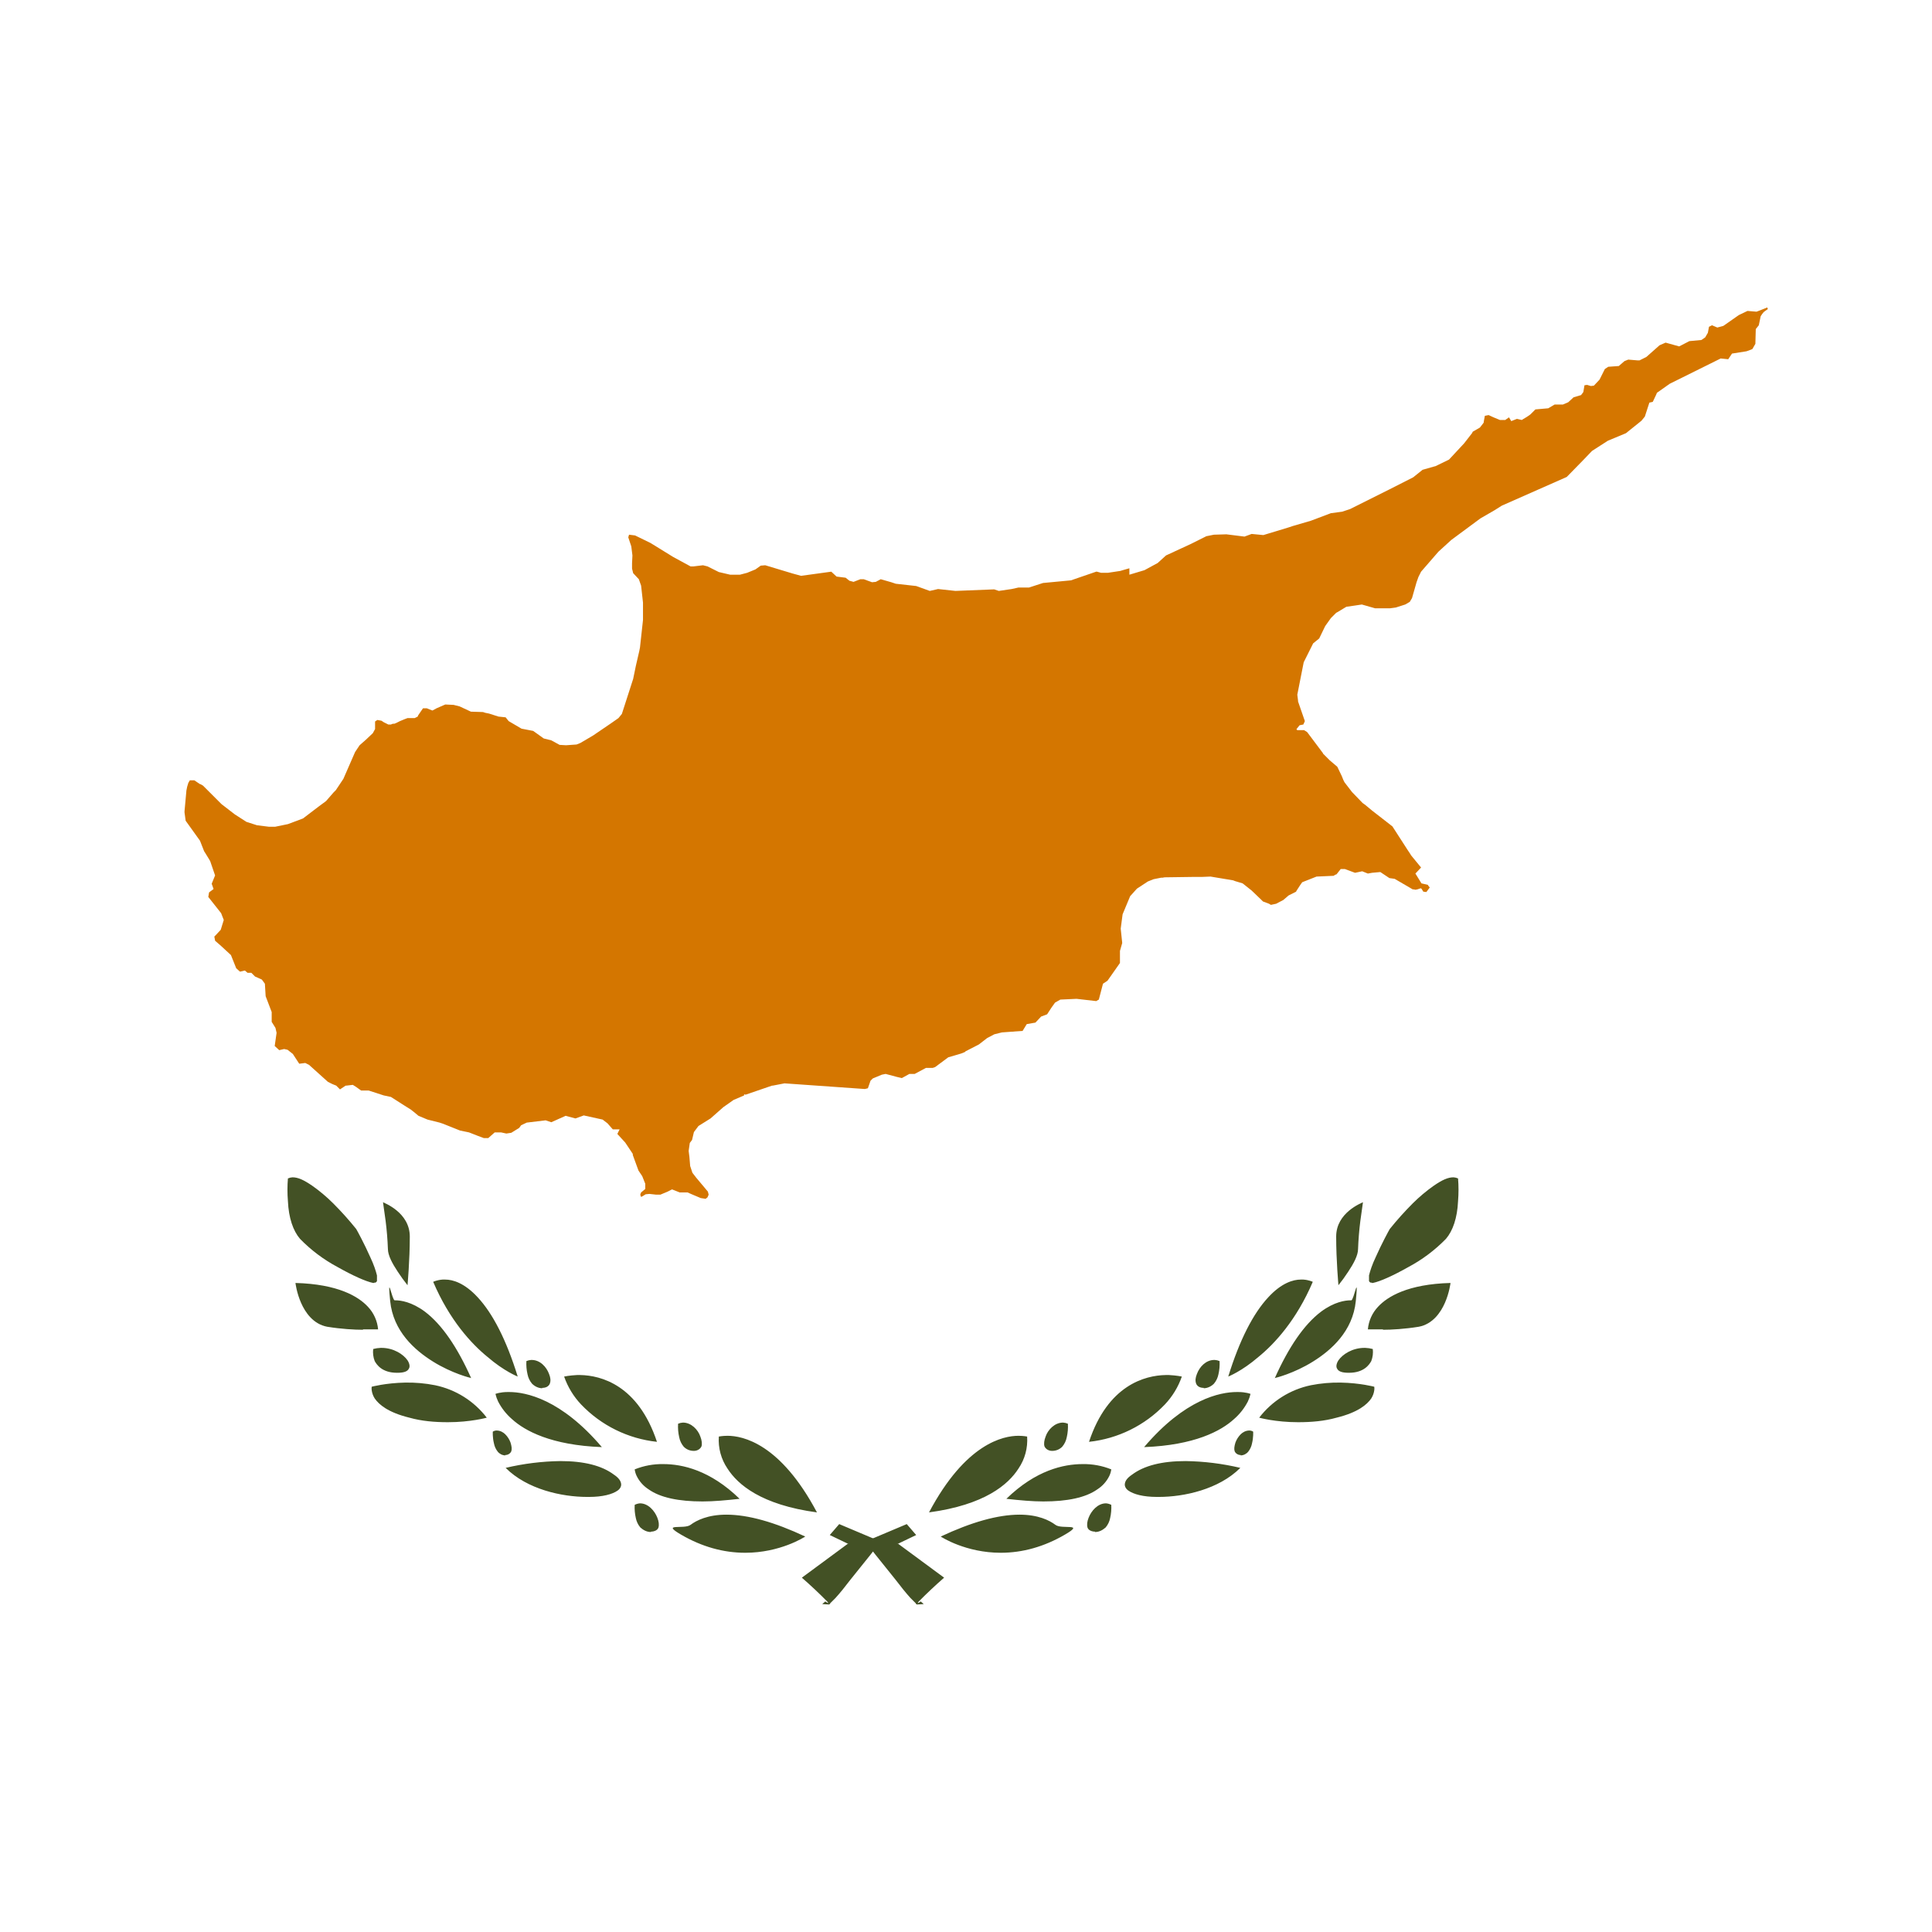
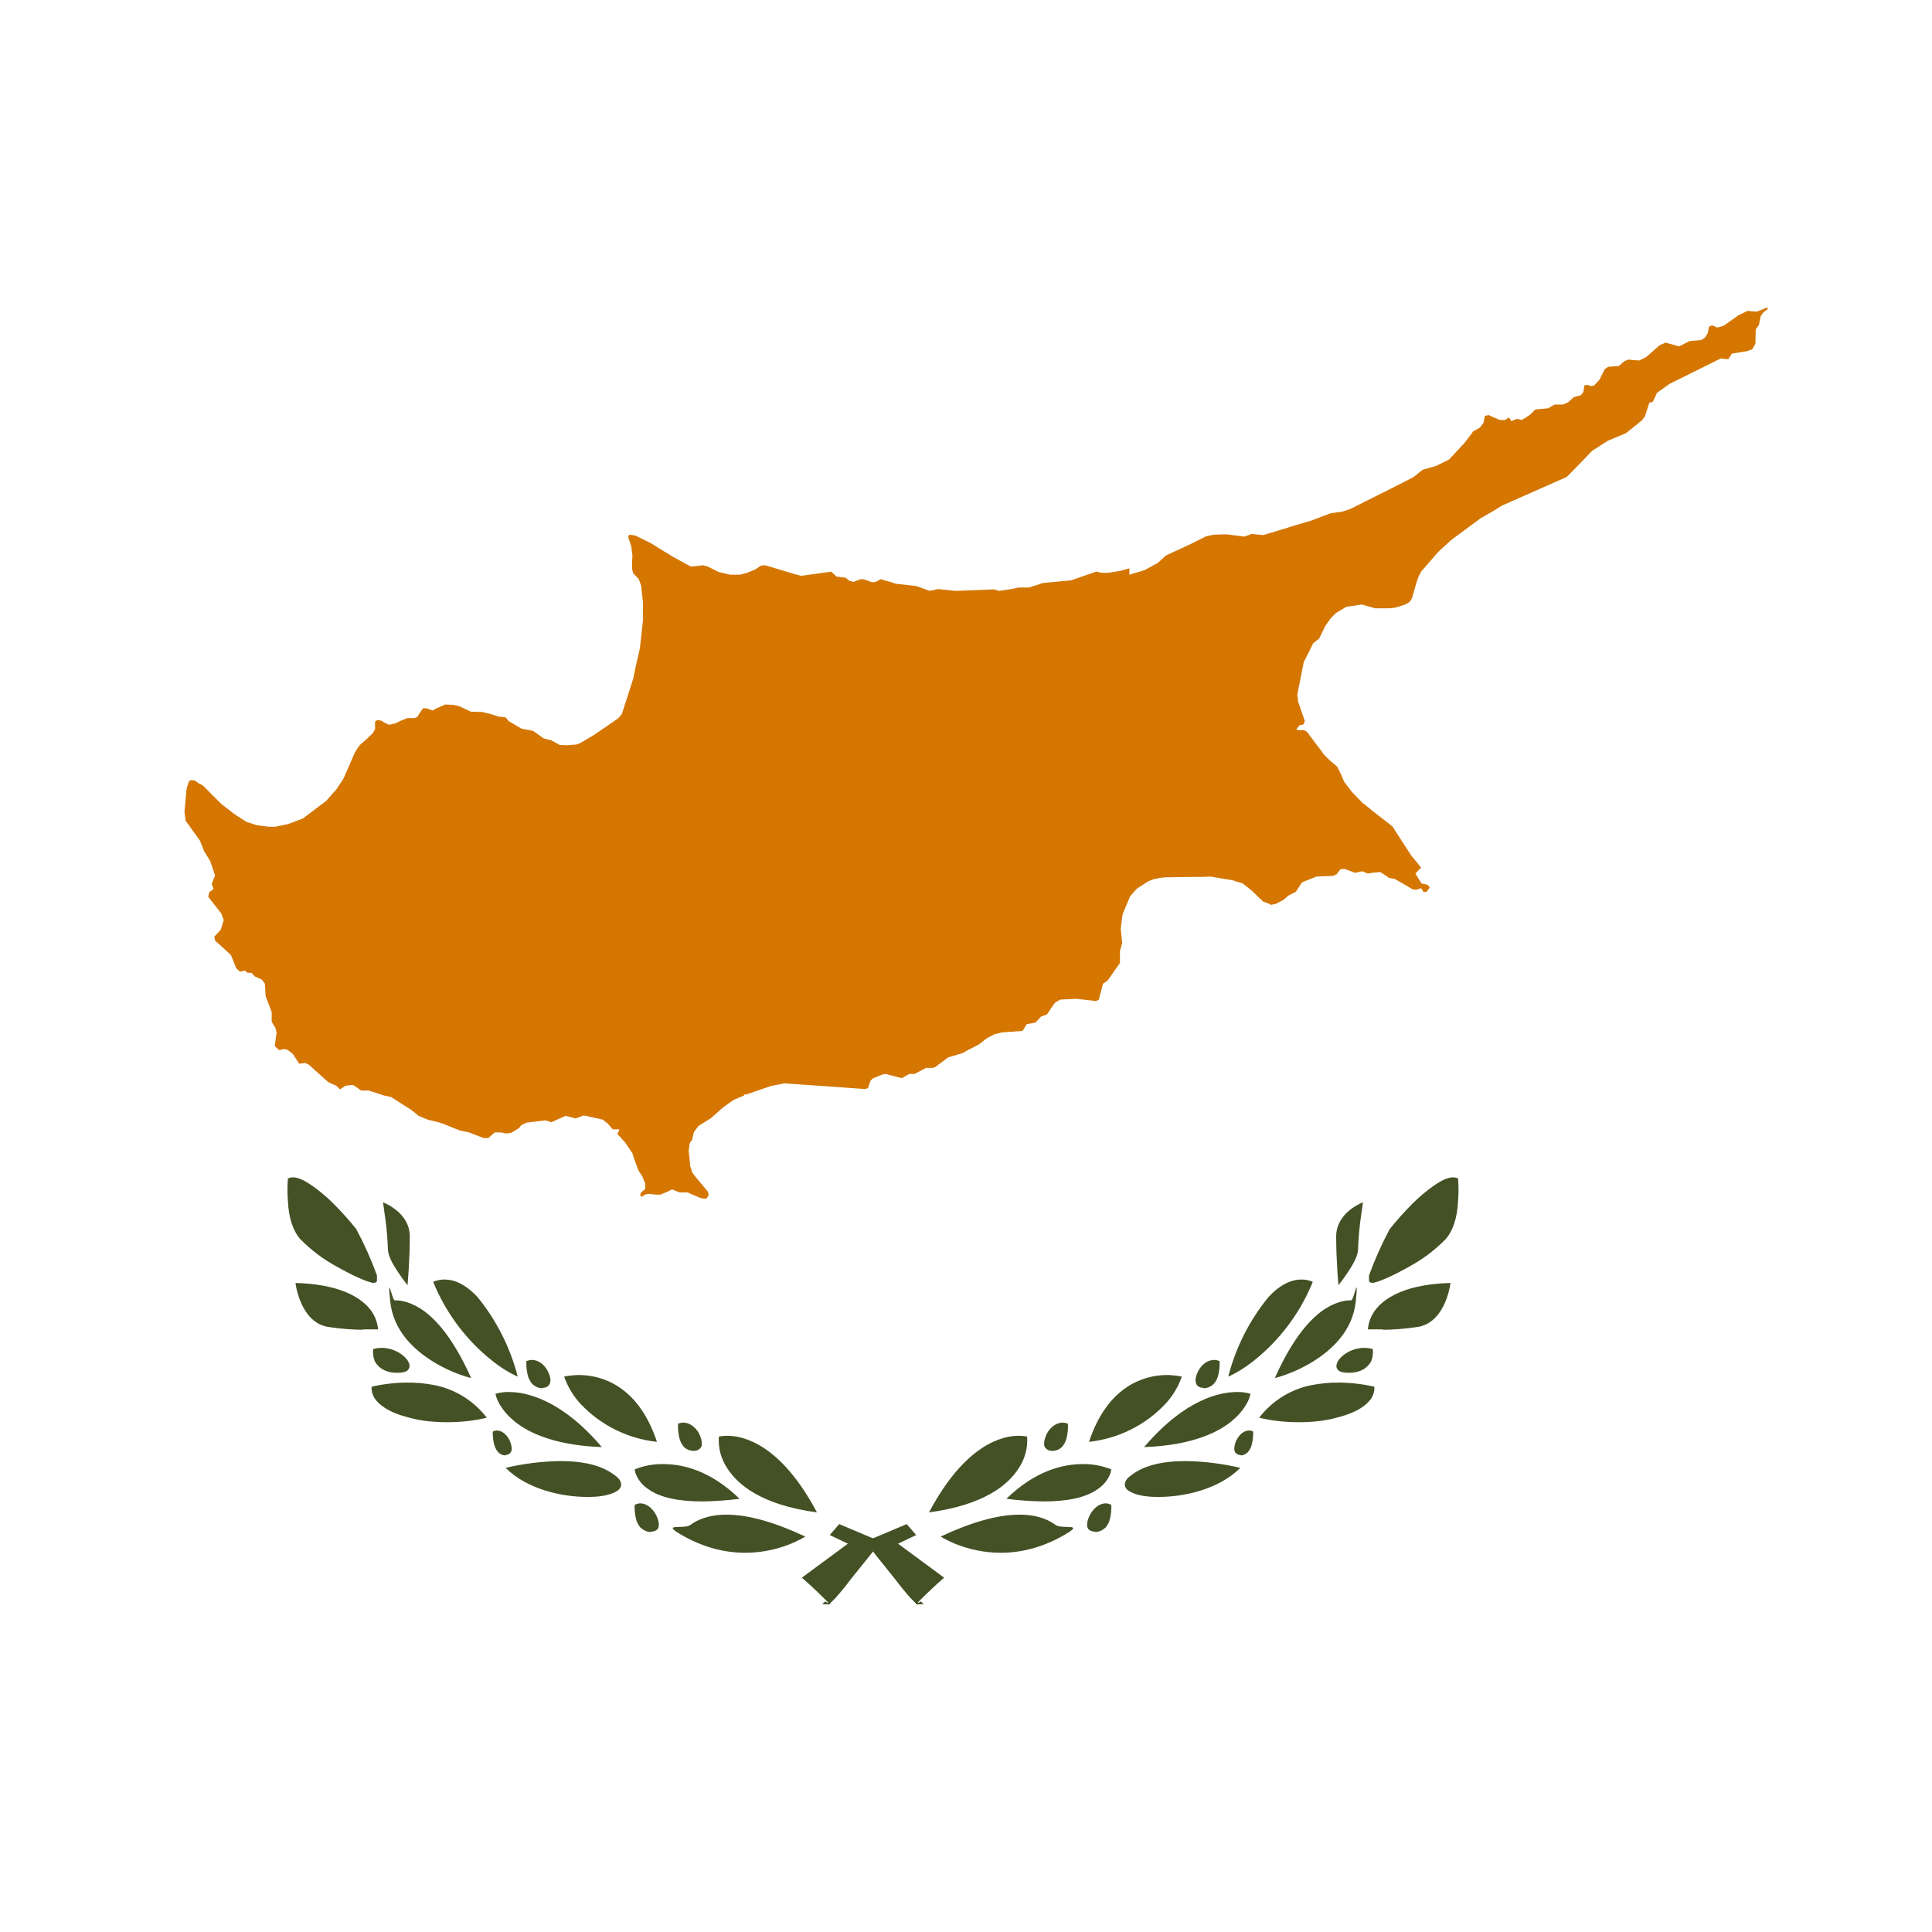
- <svg xmlns="http://www.w3.org/2000/svg" xmlns:xlink="http://www.w3.org/1999/xlink" id="flag-icon-css-cy" width="512" height="512">
+ <svg xmlns="http://www.w3.org/2000/svg" xmlns:xlink="http://www.w3.org/1999/xlink" id="flag-icon-css-cy" viewBox="0 0 512 512">
  <path fill="#fff" d="M0 0h512v512H0z" />
-   <path id="a" fill="#435125" d="M243 425.2a.9.9 0 0 1-.3-.2v-.1l-1.4-1.4c-1.2-1.3-2.7-3.2-4-4.9L232 412l-.7-.9-6.6-2-4.8-2.3 2.5-2.9 9 3.8 6.6 1.4 12.2 9a122.2 122.2 0 0 0-6.8 6.4 2.2 2.2 0 0 0-.2.4l.8-.5.8.7-1.7.1zm-45.5-13.7c-5.8 0-11.5-1.6-17-4.8s.8-1.3 2.5-2.6c1.6-1.2 4.6-2.7 9.5-2.7 5.8 0 12.8 2 20.9 5.8-.3.2-6.7 4.3-15.9 4.3zm-25-5.5c-1.1 0-2-.5-2.8-1.2a5.5 5.5 0 0 1-1.2-2.5 12.5 12.5 0 0 1-.3-3.5 3.7 3.7 0 0 1 1.4-.4c2.2 0 3.9 2 4.6 3.8.4 1 .5 1.9.3 2.6s-1.1 1.1-2 1.1zm44-5.2c-14.8-2-21-7.4-23.7-11.6a13.4 13.4 0 0 1-2.3-8.5s1-.2 2.3-.2c4 0 14 2 23.7 20.3zm-30.3-2.9c-6.3 0-11.2-1-14.3-3.2a8.8 8.8 0 0 1-3.2-3.6 5.8 5.8 0 0 1-.5-1.7 19.4 19.4 0 0 1 7.6-1.4c5 0 12.4 1.6 20.2 9.2-3.6.4-6.9.7-9.8.7zm-30.6-1.2c-6.7 0-15.9-2-21.6-7.7a66.9 66.9 0 0 1 14.5-1.8c6.3 0 11 1.2 14.2 3.6 1.2.8 1.8 1.6 1.9 2.4.1.6-.2 1.3-.9 1.8-1.4 1-4 1.7-7.6 1.7h-.5zm-21.7-11a2.7 2.7 0 0 1-2-1 5 5 0 0 1-1-2.2c-.4-1.6-.3-3.1-.3-3.1.3-.2.7-.3 1-.3 1 0 1.8.5 2.3 1a6 6 0 0 1 1.4 2.2c.3 1 .4 1.7.2 2.3-.2.5-.8 1-1.6 1zm50-1.2c-1.1 0-2-.4-2.7-1.1a5.5 5.5 0 0 1-1.2-2.5 12.5 12.5 0 0 1-.3-3.6 3.7 3.7 0 0 1 1.3-.3c2.2 0 4 1.9 4.6 3.7.4 1 .5 2 .3 2.6-.3.7-1.1 1.2-2 1.2zm-24.4-1c-13.4-.5-20.4-4.3-23.8-7.4a15.7 15.7 0 0 1-3.7-4.7 10 10 0 0 1-.7-2s1.2-.5 3.3-.5h.3c4.5 0 13.8 1.9 24.6 14.6zm14.6-1.4a32.6 32.6 0 0 1-20.1-9.9 20.6 20.6 0 0 1-4.5-7.4s1.4-.3 3.4-.4a16.2 16.2 0 0 1 .9 0c5.4.1 15.3 2.6 20.3 17.7zm-55.4-5.2c-3.6 0-7-.3-10.2-1.2-5.7-1.4-8.1-3.5-9.2-5.1a5.4 5.4 0 0 1-.8-2.2 3.6 3.6 0 0 1 0-.9s3.7-1 8.9-1.1a37.4 37.4 0 0 1 7.9.7 23.2 23.2 0 0 1 13.7 8.6s-4.3 1.2-10.3 1.2zm25-9c-1 0-2-.5-2.7-1.2a5.5 5.5 0 0 1-1.2-2.5 12.3 12.3 0 0 1-.3-3.5 3.7 3.7 0 0 1 1.3-.3h.1c2.2 0 3.9 1.8 4.6 3.7.4 1 .5 1.8.2 2.6-.3.7-1 1.1-2 1.1zm-18.8-2.7c-.1 0-5.1-1.2-10.2-4.4-4.8-3-10.5-8-11.3-16s.5-.2 1.2-.2h.2c1.4 0 4.3.4 7.8 3 4.5 3.4 8.6 9.4 12.3 17.7zm12.3-.4s-3.6-1.4-8-5.2c-4.3-3.5-10.1-9.8-14.4-19.9 0 0 1-.5 2.5-.6a3.7 3.7 0 0 1 .3 0h.4c2 0 5.1.9 8.6 4.7 4 4.3 7.6 11.3 10.6 21zm-32-1c-4 0-5.4-2.2-5.9-3.1a6.7 6.7 0 0 1-.4-3.2 9 9 0 0 1 2-.3h.2c3.2 0 5.8 1.7 6.9 3.3.2.3.9 1.5.3 2.3-.4.7-1.4 1-3 1zm-9-11.4c-2.3 0-5.8-.2-9.5-.8-3.7-.7-5.8-3.8-6.9-6.3-1.2-2.7-1.5-5.3-1.5-5.3 11.3.3 16.7 3.6 19.2 6.3a10 10 0 0 1 2.7 6h-4zm11.8-11.8a45.6 45.6 0 0 1-2.6-3.6c-1.4-2.1-2.6-4.3-2.6-6a85 85 0 0 0-.6-7.4l-.7-5c.3.2 7.1 2.7 7.1 9.1 0 6.4-.6 12.8-.6 12.9zm-8.8-.6h-.3c-2-.4-5.5-2-9.4-4.2a40.5 40.5 0 0 1-10-7.5c-1.8-2.1-3-5.5-3.2-10a37 37 0 0 1 0-6 3.5 3.5 0 0 1 1.2-.3c1.5 0 3 .7 5.2 2.2a42.4 42.4 0 0 1 5.6 4.7 84.5 84.5 0 0 1 6.1 6.8c.3.5 2.2 4 3.7 7.4 1 2.1 1.5 3.7 1.8 4.9v1.5a.8.8 0 0 1-.4.4 1 1 0 0 1-.4 0z" />
+   <path id="a" fill="#435125" d="M243 425.2a.9.9 0 01-.3-.2v-.1l-1.4-1.4a75.9 75.9 0 01-4-4.9L232 412l-.7-.9-6.6-2-4.8-2.3 2.5-2.9 9 3.8 6.6 1.4 12.2 9a122.2 122.2 0 00-6.8 6.4 2.2 2.2 0 00-.2.4l.8-.5.8.7-1.7.1zm-45.5-13.7c-5.8 0-11.5-1.6-17-4.8s.8-1.3 2.5-2.6c1.6-1.2 4.6-2.7 9.5-2.7 5.8 0 12.8 2 20.9 5.8-.3.2-6.7 4.3-15.9 4.3zm-25-5.5c-1.1 0-2-.5-2.8-1.2a5.5 5.5 0 01-1.2-2.5 12.5 12.5 0 01-.3-3.5 3.7 3.7 0 011.4-.4c2.2 0 3.9 2 4.6 3.8.4 1 .5 1.9.3 2.6s-1.1 1.1-2 1.1zm44-5.2c-14.8-2-21-7.4-23.7-11.6a13.4 13.4 0 01-2.3-8.5s1-.2 2.3-.2c4 0 14 2 23.7 20.3zm-30.3-2.9c-6.3 0-11.2-1-14.3-3.2a8.8 8.8 0 01-3.2-3.6 5.8 5.8 0 01-.5-1.7 19.4 19.4 0 017.6-1.4c5 0 12.4 1.6 20.2 9.2a92 92 0 01-9.8.7zm-30.6-1.2c-6.7 0-15.9-2-21.6-7.7a66.9 66.9 0 0114.5-1.8c6.3 0 11 1.2 14.2 3.6 1.2.8 1.8 1.6 1.9 2.4.1.6-.2 1.3-.9 1.8-1.4 1-4 1.7-7.6 1.7h-.5zm-21.7-11a2.7 2.7 0 01-2-1 5 5 0 01-1-2.2c-.4-1.6-.3-3.1-.3-3.1a2 2 0 011-.3c1 0 1.8.5 2.3 1a6 6 0 011.4 2.2c.3 1 .4 1.7.2 2.3-.2.5-.8 1-1.6 1zm50-1.2c-1.1 0-2-.4-2.7-1.1a5.5 5.5 0 01-1.2-2.5 12.5 12.5 0 01-.3-3.6 3.7 3.7 0 011.3-.3c2.2 0 4 1.9 4.6 3.7.4 1 .5 2 .3 2.6-.3.7-1.1 1.2-2 1.2zm-24.4-1c-13.4-.5-20.4-4.3-23.8-7.4a15.7 15.7 0 01-3.7-4.7 10 10 0 01-.7-2s1.2-.5 3.3-.5h.3c4.5 0 13.8 1.9 24.6 14.6zm14.6-1.4a32.6 32.6 0 01-20.1-9.9 20.6 20.6 0 01-4.5-7.4s1.4-.3 3.4-.4a16.2 16.2 0 01.9 0c5.4.1 15.3 2.6 20.3 17.7zm-55.4-5.2c-3.6 0-7-.3-10.2-1.2-5.7-1.4-8.1-3.5-9.2-5.1a5.4 5.4 0 01-.8-2.2 3.6 3.6 0 010-.9s3.7-1 8.9-1.1a37.4 37.4 0 017.9.7 23.2 23.2 0 0113.7 8.6s-4.3 1.2-10.3 1.2zm25-9c-1 0-2-.5-2.7-1.2a5.5 5.5 0 01-1.2-2.5 12.3 12.3 0 01-.3-3.5 3.7 3.7 0 011.3-.3h.1c2.2 0 3.9 1.8 4.6 3.7.4 1 .5 1.8.2 2.6-.3.7-1 1.1-2 1.1zm-18.8-2.7c-.1 0-5.1-1.2-10.2-4.4-4.8-3-10.5-8-11.3-16s.5-.2 1.2-.2h.2c1.4 0 4.3.4 7.8 3 4.5 3.4 8.6 9.4 12.3 17.7zm12.3-.4s-3.6-1.4-8-5.2a51.4 51.4 0 01-14.4-19.9s1-.5 2.5-.6a3.7 3.7 0 01.3 0h.4c2 0 5.1.9 8.6 4.7a55 55 0 0110.6 21zm-32-1c-4 0-5.4-2.2-5.9-3.1a6.7 6.7 0 01-.4-3.2 9 9 0 012-.3h.2c3.2 0 5.8 1.7 6.9 3.3.2.3.9 1.5.3 2.3-.4.7-1.4 1-3 1zm-9-11.4c-2.3 0-5.8-.2-9.5-.8-3.7-.7-5.8-3.8-6.9-6.3a20.4 20.4 0 01-1.5-5.3c11.3.3 16.7 3.6 19.2 6.3a10 10 0 012.7 6h-4zm11.8-11.8a45.6 45.6 0 01-2.6-3.6c-1.4-2.1-2.6-4.3-2.6-6a85 85 0 00-.6-7.4l-.7-5c.3.2 7.1 2.7 7.1 9.1 0 6.4-.6 12.8-.6 12.9zm-8.8-.6h-.3c-2-.4-5.5-2-9.4-4.2a40.5 40.5 0 01-10-7.5c-1.8-2.1-3-5.5-3.2-10a37 37 0 010-6 3.5 3.5 0 011.2-.3c1.5 0 3 .7 5.2 2.2a42.4 42.4 0 015.6 4.7 84.5 84.5 0 016.1 6.8 93.9 93.9 0 015.5 12.3v1.5a.8.8 0 01-.4.4 1 1 0 01-.4 0z" />
  <use width="100%" height="100%" transform="matrix(-1 0 0 1 462.7 0)" xlink:href="#a" />
  <path fill="#d47600" d="M468.3 81.5l-2 .8-.8.3-2.4-.2-2.3 1.1-4 2.8-.2.1-1.5.4-1.4-.6-.8.4-.3 1.6-.7 1.2-1 .7-3.2.3-2.7 1.4-3.6-1-1.6.7-3.5 3.1-1.8.9h-.6l-2.4-.2-1 .4L429 97l-2.8.2-.9.6-1.4 2.8-1.5 1.6-.8.1-1-.3-.7.1-.3 1.8-.6.8-2 .6-1.4 1.3-1.4.6H412l-1.7 1-3.4.3-1.3 1.3-.4.3-.6.4-1 .6-.3.2-1.3-.3-1.5.6-.6-1-1 .7h-1.4l-1.7-.7-1.3-.6-1 .2-.3 1.6v.2l-1 1.3-1.9 1.1-.2.4-2.1 2.7-4 4.3-3.5 1.7-3.5 1-2.5 2-6.5 3.3-10.2 5.1-2.1.7-3 .4-5.3 2-4.8 1.4-.3.1-.9.3-6.6 2-3.1-.3-1.9.7-4.8-.6-3.3.1-2 .4-4 2-6.7 3.1-2.2 2-3.5 1.9-4 1.2v-1.7l-1.4.4-1 .3-3.3.5h-1.8l-1.1-.3h-.2l-6.7 2.3-7.4.7-3.7 1.2h-2.8l-1.8.4-3.4.5-1.2-.4h-.3l-10 .4-4.6-.5-2.2.5-3.6-1.3-5.4-.6-1.2-.4-2.8-.8-1.3.7-1 .1-2.2-.8h-.9l-1.8.7-1.1-.3-1-.8-2.4-.3-1.4-1.3-8 1.1-2.2-.6-7.3-2.2-1.2.1-1.4 1-2.2.9-1.9.5h-2.6l-3-.7-3-1.5-1.2-.3-2.5.3h-.8l-4.6-2.5-6-3.7-4.1-2-1.6-.2-.2.7.8 2.4.3 2.4-.1 2.1v1.4l.3 1.2 1.5 1.6.6 1.7.5 4.5v4.6l-.8 7.3-.2 1-.9 3.9-.7 3.4-3 9.3-.9 1.1-2 1.4-4.7 3.2-3.4 2-1 .4-2.8.2-1.7-.1-2.2-1.2-2-.5-2.8-2-3.1-.6-3.4-2-.8-1-1.9-.2-2.5-.8-1-.2-.6-.2-3.2-.1-3-1.4-1.6-.4-2.2-.1-2.3 1-1.1.6-1.5-.6h-1l-1.3 1.9-.1.3-.8.4H108l-.8.3-1.2.5-1 .5-.5.2h-.4l-.5.2h-.7l-1.2-.6-.6-.4-1.1-.2-.6.4v2l-.6 1.1L97 196l-1.7 1.5-1.2 1.8-3.1 7.1-2 3-.6.6-2 2.3-1.9 1.4-4.2 3.2-4 1.5-3.4.7h-1.6l-3.2-.4-2.8-.9-3.1-2-3.5-2.7-4.9-4.9-.7-.4H53l-1.5-1h-1.2l-.4.7-.3 1-.2 1-.5 5.5v.3l.3 2.2 3.8 5.3 1.1 2.8.2.3.8 1.3.6 1L57 232l-.9 2.2.5 1.4-1.2.9-.2 1.2 3.4 4.3.7 1.8-.8 2.6-1.3 1.4-.4.4.2 1.1 1.6 1.4 2.6 2.4 1.4 3.5 1 .9 1.3-.3.7.6h1l1 1 .7.3 1.1.5.8 1.1.2 3.3 1.6 4.2v2.6l1 1.6.3 1.3-.5 3.5 1.2 1.1 1.3-.3.9.2 1.4 1.1 1.7 2.6 1.6-.2 1 .5 5 4.5 1.2.6 1 .4 1 1 1.5-1h.2l1.7-.2.8.5 1.4 1h2l4 1.3 1.9.4 3.6 2.3 1.6 1 .9.7 1.2 1 2.4 1 2 .5 1.2.3.9.3 4.5 1.8 2.4.5 2.3.9 1.6.6h1.2l1.7-1.5h1.7l1.4.3 1.3-.2 2.1-1.3.5-.7 1.5-.7 5-.6 1.5.5 3.8-1.7 2.6.7 2.2-.8 5 1.1 1.3 1 1.4 1.6h1.8l-.6 1.2 2.1 2.3 2 3v.3l1.5 4.1 1 1.5.8 2v1.4l-1.1.9-.2.5v.2l.2.5.4-.2.8-.5 1-.1 1.8.2h1.1l1.9-.8 1.2-.6 2 .8h2.1l.9.4 2.6 1.1 1.3.2.5-.4.3-.7-.2-.8-1-1.2-2.1-2.5-1-1.3-.6-1.8-.2-2.4-.2-1.6.3-2.1.6-.8.4-1.7.1-.4 1.2-1.6 3.2-2 3.4-3 2.7-1.9 2.8-1.2v-.3l.4.1 7-2.4h.2l3.1-.6 21.3 1.5.8-.2.7-2 .4-.4.2-.2 2.4-1 1-.2 3 .8 1.3.3 2-1.1h1.4l3-1.6h1.8l.6-.2 3.5-2.6 3.4-1 1-.4.2-.2 3.5-1.8 2.2-1.7 1.9-1 2-.5 5.5-.4 1.1-1.8 2.3-.4 1.5-1.6 1.6-.6 1.1-1.7 1-1.4 1.4-.8 4.3-.2 5.2.6.7-.4 1.1-4.2 1.2-.8 3.3-4.7V252l.6-2.1-.4-3.8.5-3.8 2-4.8 1.8-2 2.9-1.9 1.5-.6 2-.4h.4l.5-.1 7.2-.1h2.6l2.4-.1 6 1 .5.2 2 .6 2.4 1.9 2.5 2.4.5.5 1.6.6.5.3 1.4-.3 1.9-1 1.4-1.2 2-1v-.1l1.1-1.7.5-.7 3.8-1.5 4.5-.2.5-.3.3-.1 1.1-1.4h1.1l2.7 1 1.9-.4 1.5.6 1.1-.2 2.2-.2 2.4 1.6 1.4.2 4.8 2.8h.4l.2.1.6-.1.9-.3.2.1.5.8.8.1.9-1.2-.4-.5-.1-.2-1.7-.4-1.6-2.6 1.5-1.6-2.3-2.8-.4-.5-.1-.2-.8-1.2-4-6.2-5.4-4.2-1.8-1.5-.7-.5-2.8-2.9-2-2.6-.3-.6-.4-1-1.2-2.5-2-1.7-1.8-1.8v-.1l-3.6-4.8-.6-.8-.8-.5h-1.8l-.2-.2v-.1l.8-1 1-.2.4-.9-1.8-5.2v-.2l-.2-1.6 1.5-7.6.2-1 2.5-5 1.6-1.3 1.6-3.3 1.5-2.1 1.4-1.4.2-.1 2.5-1.5 2.1-.3 2-.3 3.5 1h4l1.5-.2 2.5-.8 1.2-.7.6-1 1.2-4.2.5-1.4.7-1.4 4.6-5.3 3.4-3.1 7.7-5.7 3.8-2.2 1.9-1.2 17.2-7.6 4.4-4.5 2.3-2.4 4.2-2.7 4.8-2 4.1-3.3.9-1.1 1.2-3.7.9-.2.9-1.9.2-.5 3.4-2.4.4-.2L456 95l2 .2 1-1.5 3.8-.6.6-.2 1-.4.8-1.4v-.3l.1-3.6.8-1 .5-2.4.4-.6.4-.5 1.1-.8-.2-.5z" />
</svg>
